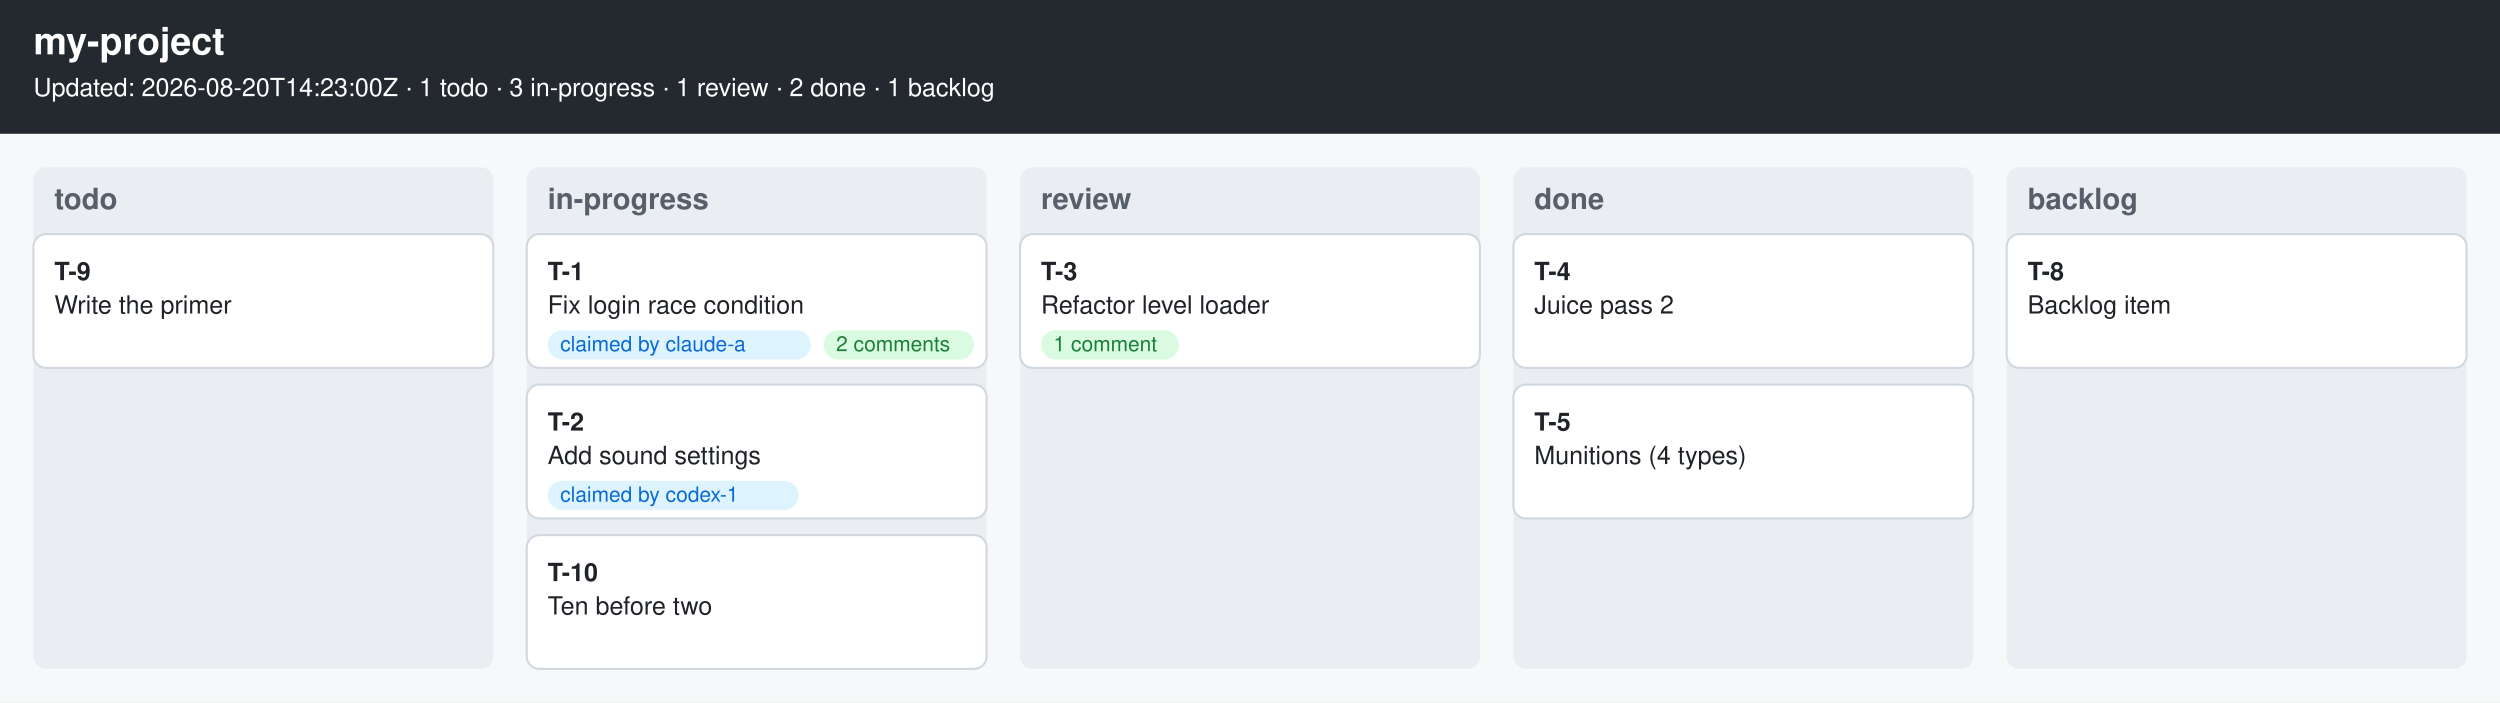
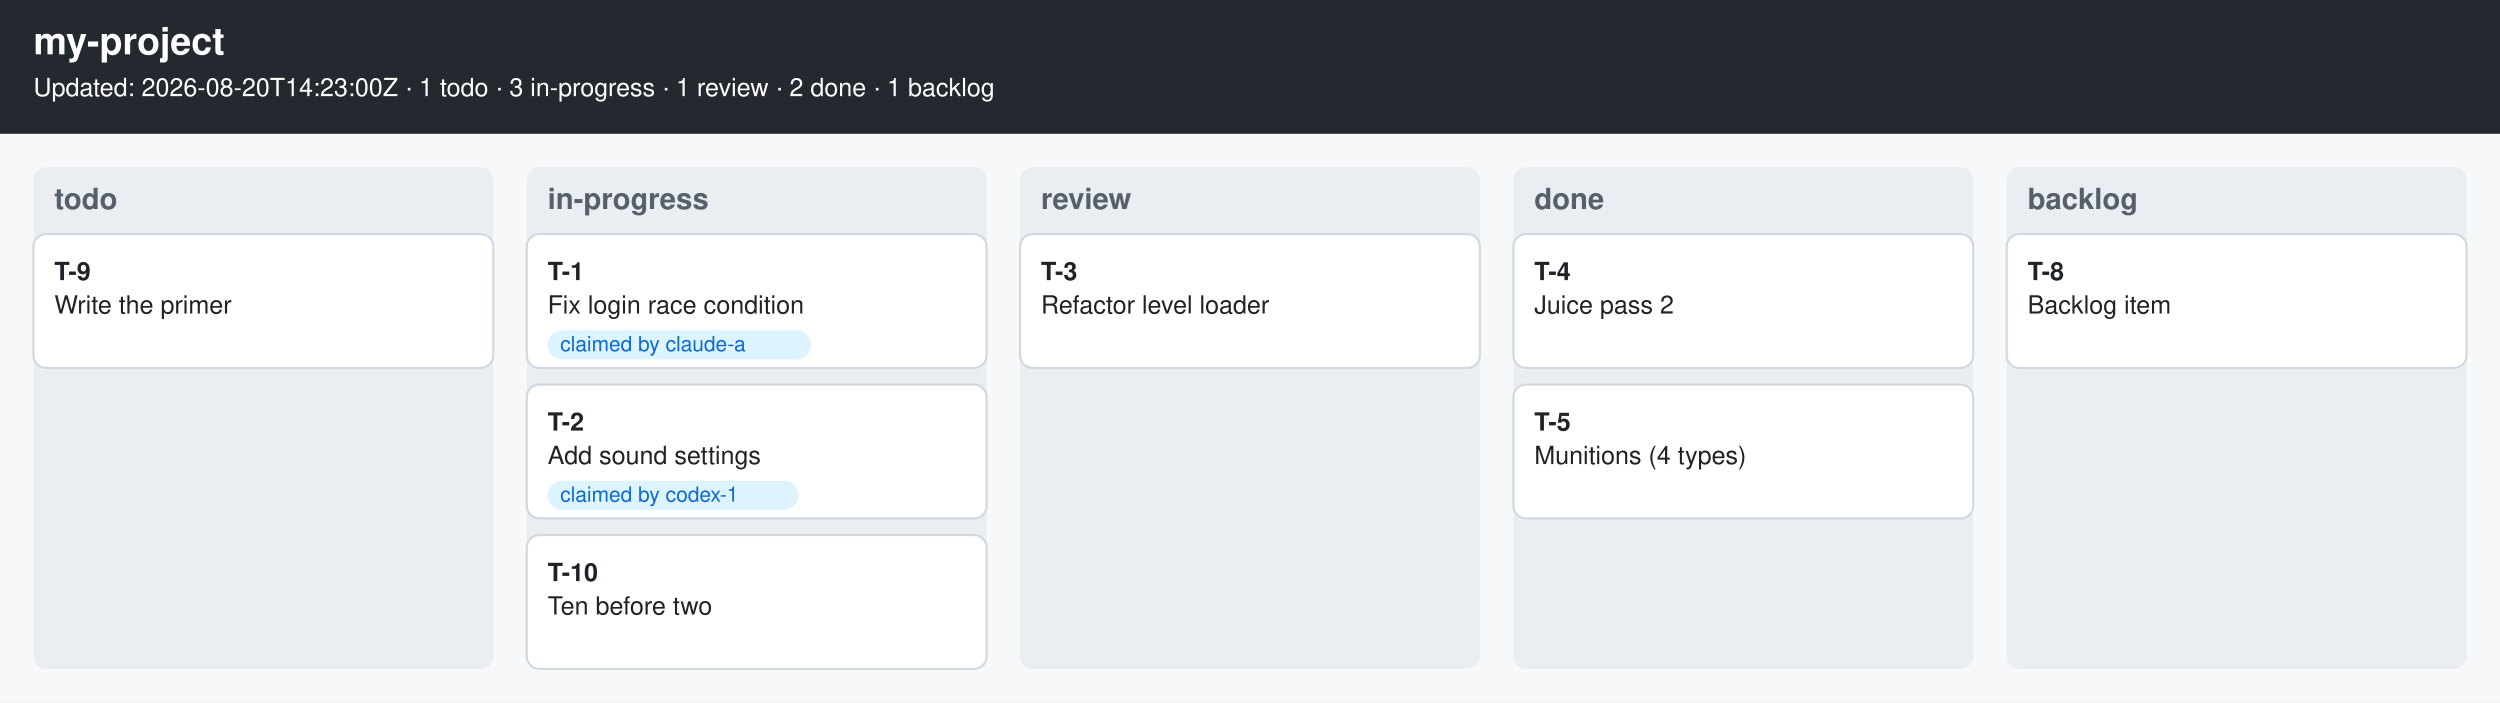
<svg xmlns="http://www.w3.org/2000/svg" width="1196" height="336" viewBox="0 0 1196 336">
  <rect width="1196" height="336" fill="#f6f8fa" />
  <rect width="1196" height="64" fill="#24292f" />
  <text x="16" y="26" font-family="Helvetica, Arial, sans-serif" font-size="18" font-weight="bold" fill="#ffffff">my-project</text>
  <text x="16" y="46" font-family="Helvetica, Arial, sans-serif" font-size="12" fill="#ffffff">Updated: 2026-08-20T14:23:00Z · 1 todo · 3 in-progress · 1 review · 2 done · 1 backlog</text>
  <rect x="16" y="80" width="220" height="240" rx="6" fill="#eaeef2" />
  <text x="26" y="100" font-family="Helvetica, Arial, sans-serif" font-size="14" font-weight="bold" fill="#57606a">todo</text>
  <rect x="16" y="112" width="220" height="64" rx="6" fill="#ffffff" stroke="#d0d7de" />
  <text x="26" y="134" font-family="Helvetica, Arial, sans-serif" font-size="12" font-weight="bold" fill="#1f2328">T-9</text>
  <text x="26" y="150" font-family="Helvetica, Arial, sans-serif" font-size="12" fill="#1f2328">Write the primer</text>
  <rect x="252" y="80" width="220" height="240" rx="6" fill="#eaeef2" />
  <text x="262" y="100" font-family="Helvetica, Arial, sans-serif" font-size="14" font-weight="bold" fill="#57606a">in-progress</text>
  <rect x="252" y="112" width="220" height="64" rx="6" fill="#ffffff" stroke="#d0d7de" />
  <text x="262" y="134" font-family="Helvetica, Arial, sans-serif" font-size="12" font-weight="bold" fill="#1f2328">T-1</text>
  <text x="262" y="150" font-family="Helvetica, Arial, sans-serif" font-size="12" fill="#1f2328">Fix login race condition</text>
  <rect x="262" y="158" width="126" height="14" rx="7" fill="#ddf4ff" />
  <text x="268" y="168" font-family="Helvetica, Arial, sans-serif" font-size="10" fill="#0969da">claimed by claude-a</text>
-   <rect x="394" y="158" width="72" height="14" rx="7" fill="#dafbe1" />
-   <text x="400" y="168" font-family="Helvetica, Arial, sans-serif" font-size="10" fill="#1a7f37">2 comments</text>
  <rect x="252" y="184" width="220" height="64" rx="6" fill="#ffffff" stroke="#d0d7de" />
  <text x="262" y="206" font-family="Helvetica, Arial, sans-serif" font-size="12" font-weight="bold" fill="#1f2328">T-2</text>
  <text x="262" y="222" font-family="Helvetica, Arial, sans-serif" font-size="12" fill="#1f2328">Add sound settings</text>
  <rect x="262" y="230" width="120" height="14" rx="7" fill="#ddf4ff" />
  <text x="268" y="240" font-family="Helvetica, Arial, sans-serif" font-size="10" fill="#0969da">claimed by codex-1</text>
  <rect x="252" y="256" width="220" height="64" rx="6" fill="#ffffff" stroke="#d0d7de" />
  <text x="262" y="278" font-family="Helvetica, Arial, sans-serif" font-size="12" font-weight="bold" fill="#1f2328">T-10</text>
  <text x="262" y="294" font-family="Helvetica, Arial, sans-serif" font-size="12" fill="#1f2328">Ten before two</text>
  <rect x="488" y="80" width="220" height="240" rx="6" fill="#eaeef2" />
  <text x="498" y="100" font-family="Helvetica, Arial, sans-serif" font-size="14" font-weight="bold" fill="#57606a">review</text>
  <rect x="488" y="112" width="220" height="64" rx="6" fill="#ffffff" stroke="#d0d7de" />
  <text x="498" y="134" font-family="Helvetica, Arial, sans-serif" font-size="12" font-weight="bold" fill="#1f2328">T-3</text>
  <text x="498" y="150" font-family="Helvetica, Arial, sans-serif" font-size="12" fill="#1f2328">Refactor level loader</text>
-   <rect x="498" y="158" width="66" height="14" rx="7" fill="#dafbe1" />
-   <text x="504" y="168" font-family="Helvetica, Arial, sans-serif" font-size="10" fill="#1a7f37">1 comment</text>
  <rect x="724" y="80" width="220" height="240" rx="6" fill="#eaeef2" />
  <text x="734" y="100" font-family="Helvetica, Arial, sans-serif" font-size="14" font-weight="bold" fill="#57606a">done</text>
  <rect x="724" y="112" width="220" height="64" rx="6" fill="#ffffff" stroke="#d0d7de" />
  <text x="734" y="134" font-family="Helvetica, Arial, sans-serif" font-size="12" font-weight="bold" fill="#1f2328">T-4</text>
  <text x="734" y="150" font-family="Helvetica, Arial, sans-serif" font-size="12" fill="#1f2328">Juice pass 2</text>
  <rect x="724" y="184" width="220" height="64" rx="6" fill="#ffffff" stroke="#d0d7de" />
  <text x="734" y="206" font-family="Helvetica, Arial, sans-serif" font-size="12" font-weight="bold" fill="#1f2328">T-5</text>
  <text x="734" y="222" font-family="Helvetica, Arial, sans-serif" font-size="12" fill="#1f2328">Munitions (4 types)</text>
  <rect x="960" y="80" width="220" height="240" rx="6" fill="#eaeef2" />
  <text x="970" y="100" font-family="Helvetica, Arial, sans-serif" font-size="14" font-weight="bold" fill="#57606a">backlog</text>
  <rect x="960" y="112" width="220" height="64" rx="6" fill="#ffffff" stroke="#d0d7de" />
  <text x="970" y="134" font-family="Helvetica, Arial, sans-serif" font-size="12" font-weight="bold" fill="#1f2328">T-8</text>
  <text x="970" y="150" font-family="Helvetica, Arial, sans-serif" font-size="12" fill="#1f2328">Backlog item</text>
</svg>
